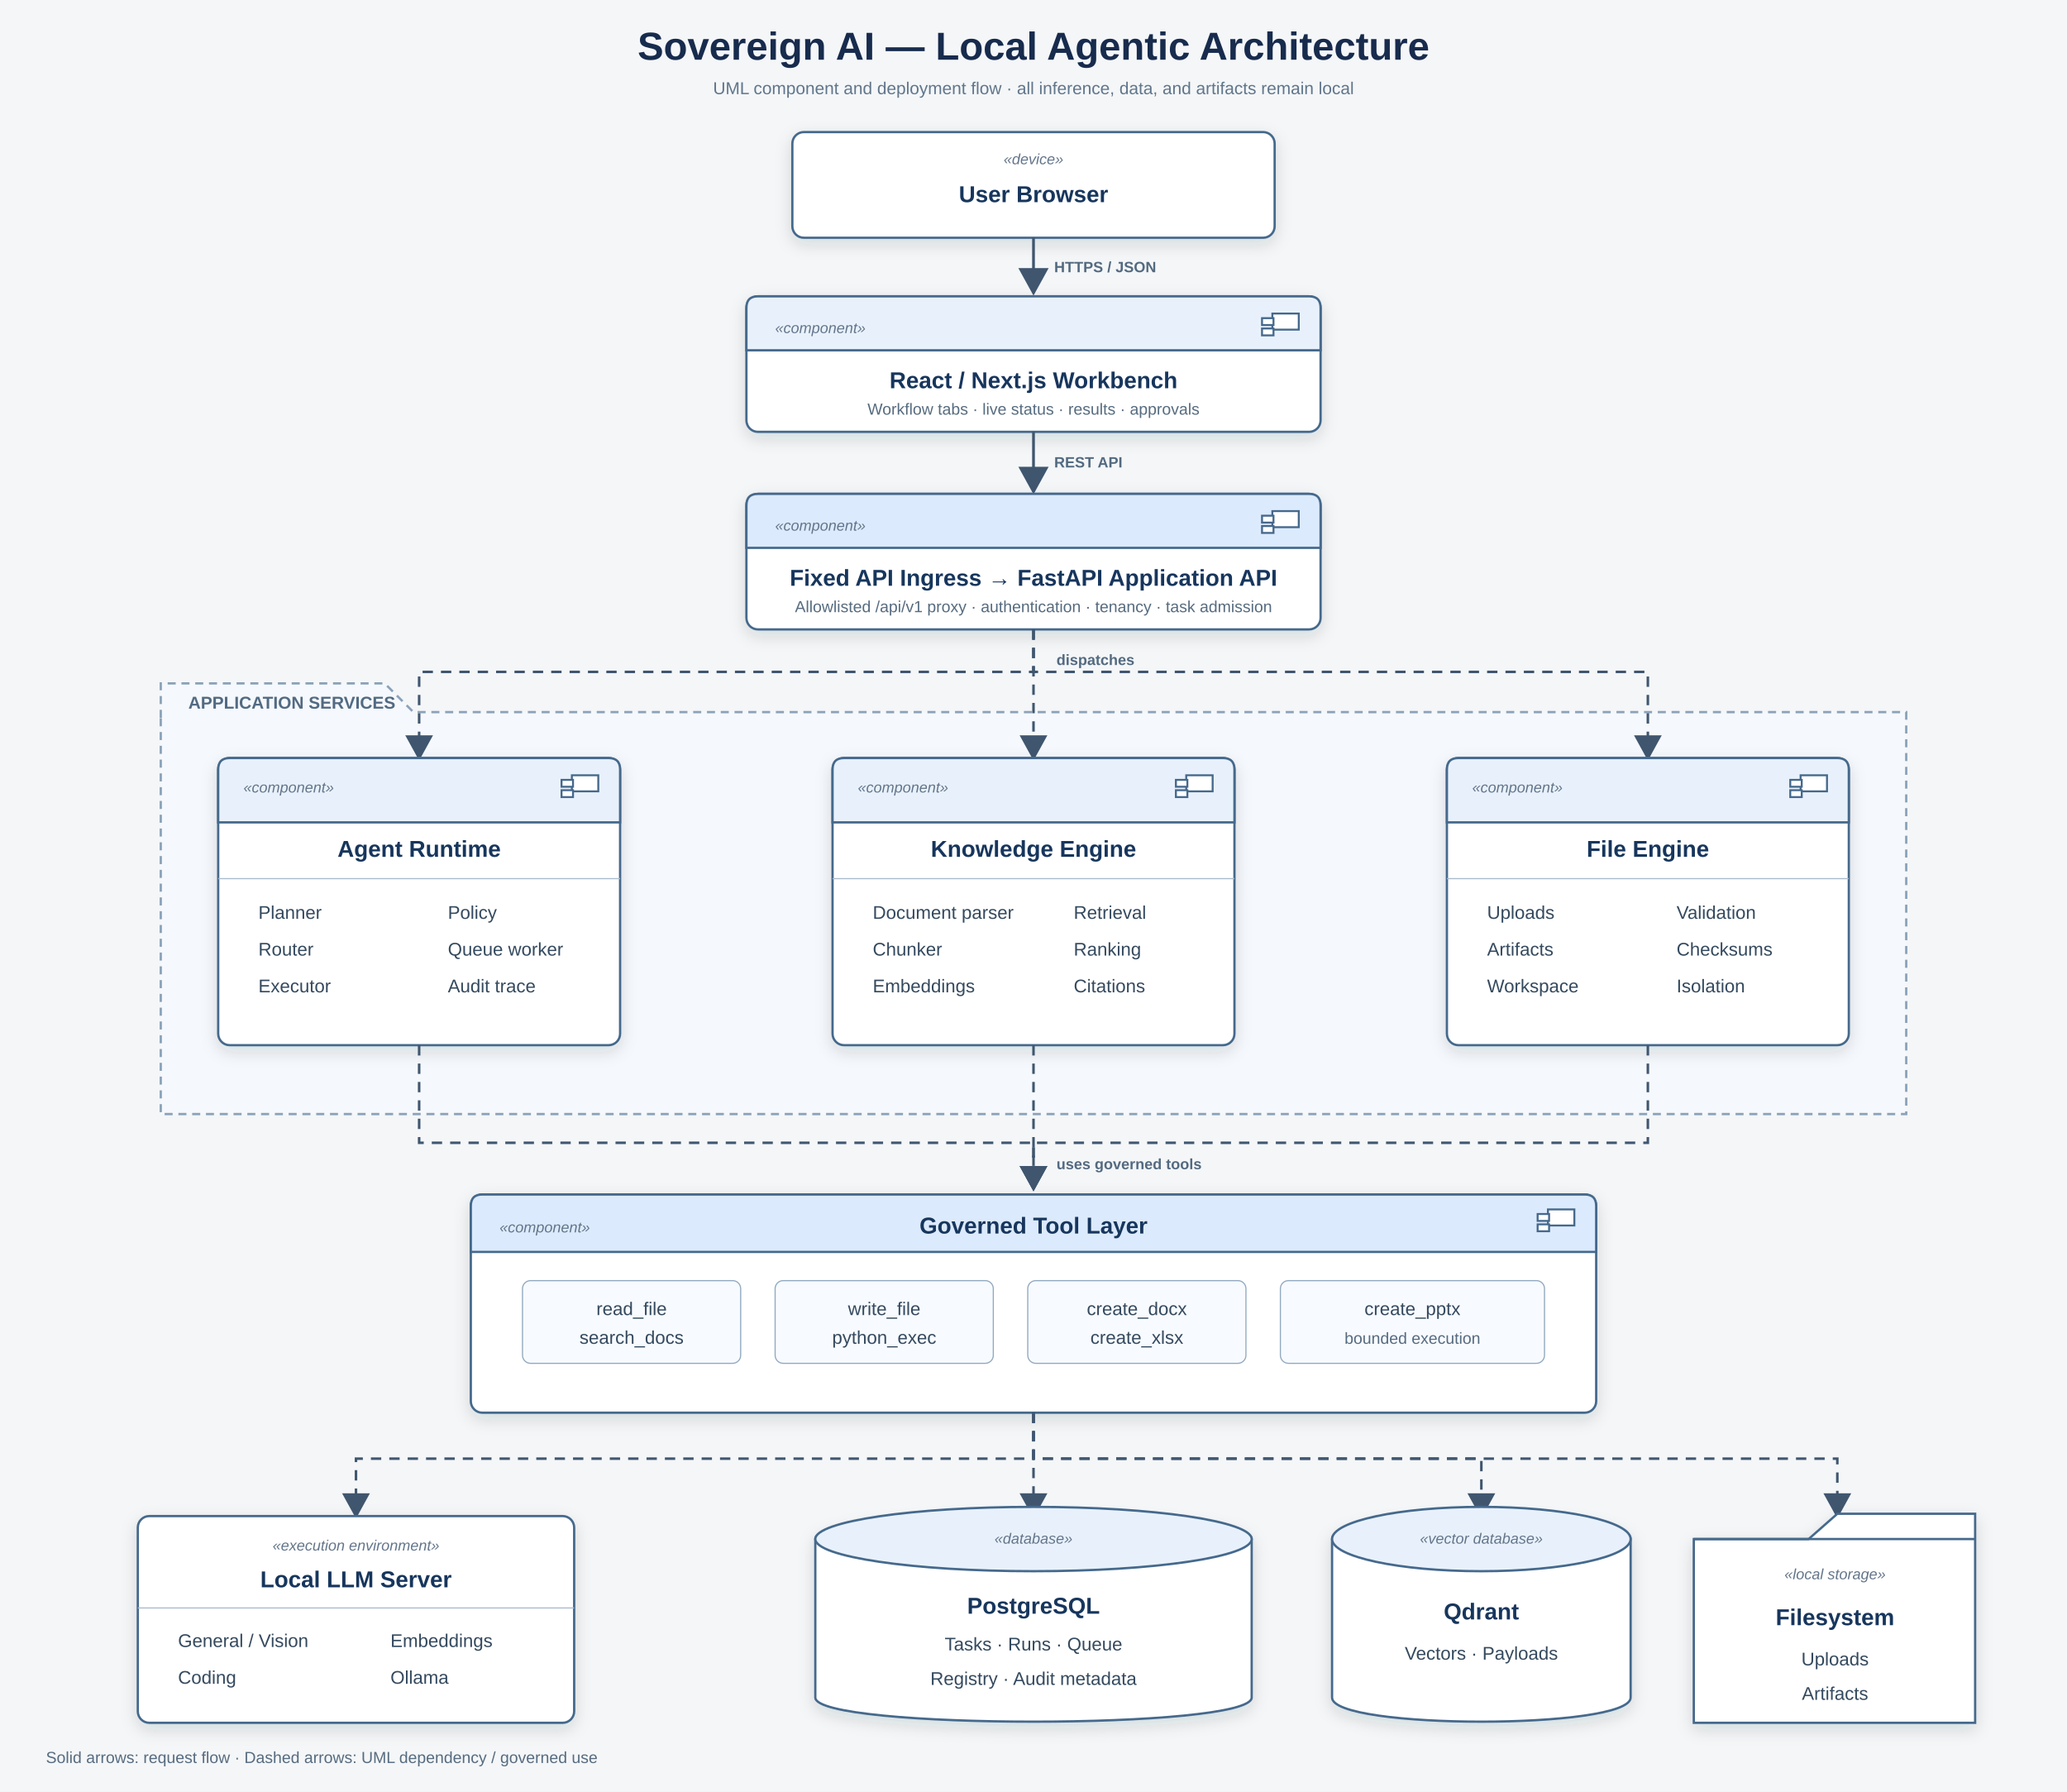
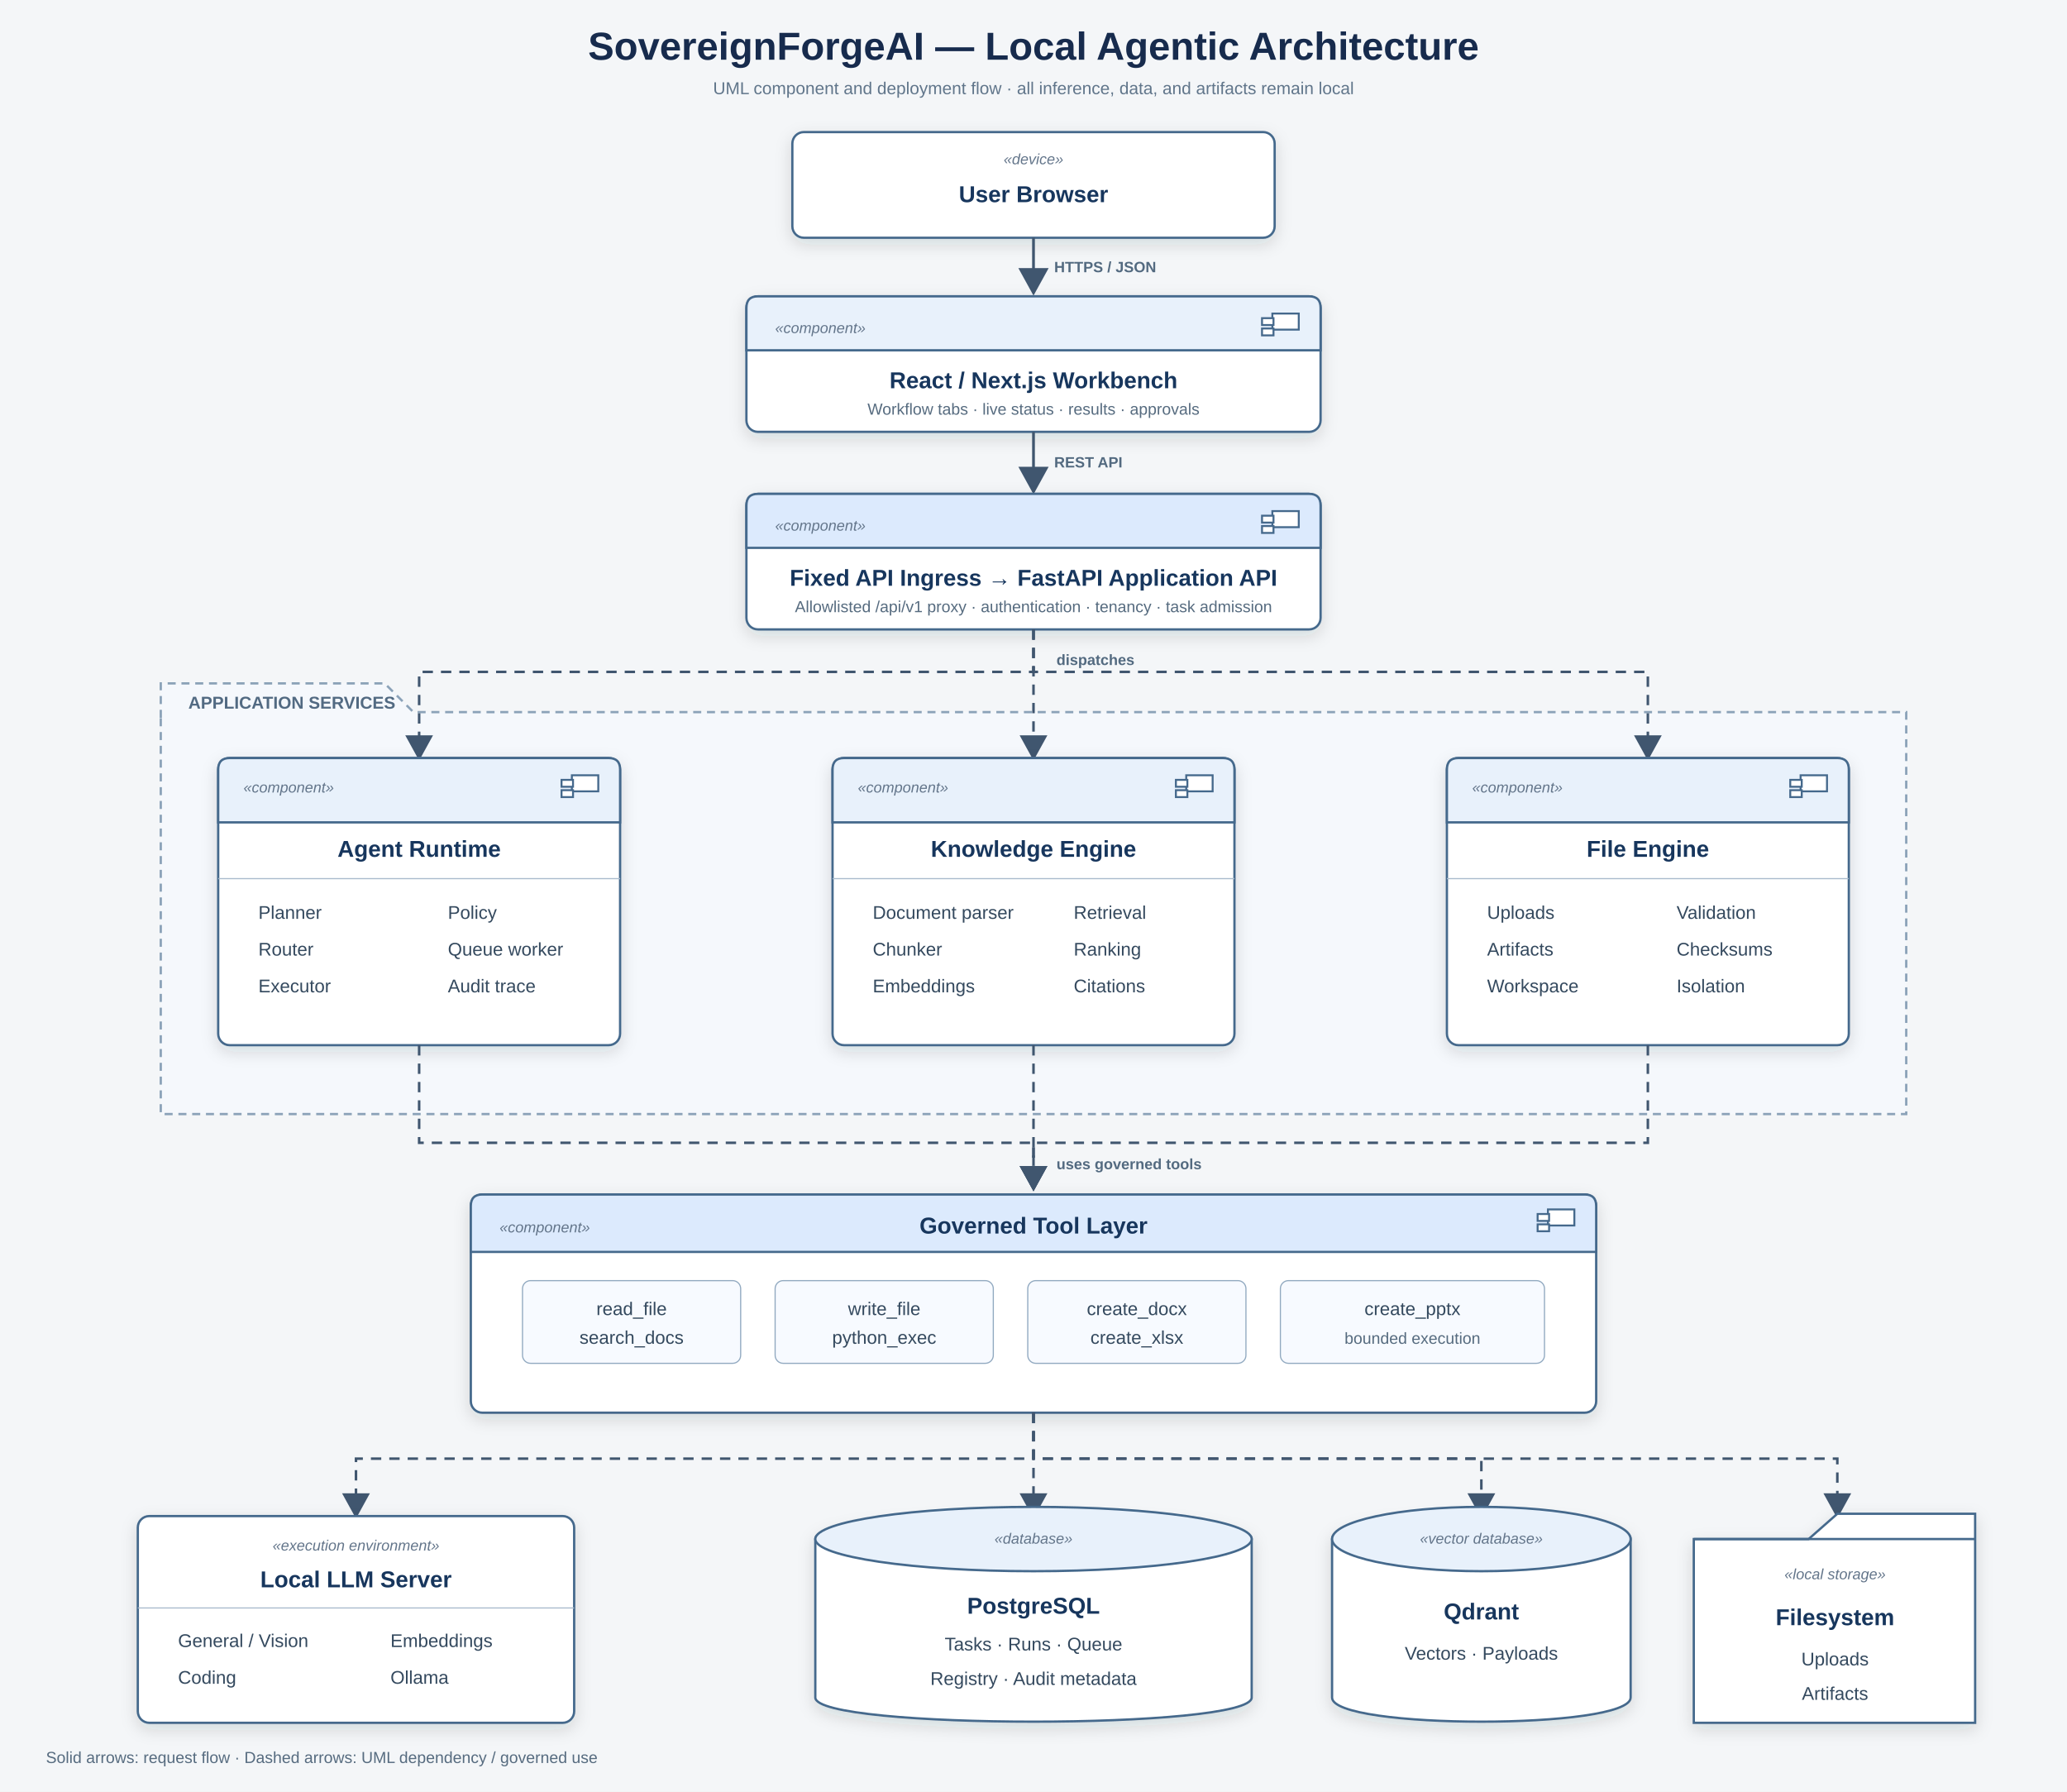
<svg xmlns="http://www.w3.org/2000/svg" width="1800" height="1560" viewBox="0 0 1800 1560">
  <defs>
    <filter id="shadow" x="-20%" y="-20%" width="140%" height="150%">
      <feDropShadow dx="0" dy="5" stdDeviation="7" flood-color="#182433" flood-opacity="0.14" />
    </filter>
    <marker id="arrow" markerWidth="11" markerHeight="11" refX="9" refY="5.5" orient="auto" markerUnits="strokeWidth">
      <path d="M0,0 L10,5.5 L0,11 Z" fill="#40566f" />
    </marker>
    <style>
      .title{font:700 34px Arial,sans-serif;fill:#172b4d}.subtitle{font:15px Arial,sans-serif;fill:#60758a}
      .box{fill:#fff;stroke:#45698c;stroke-width:2;rx:10;filter:url(#shadow)}
      .head{fill:#e8f1fb;stroke:#45698c;stroke-width:2}.head-dark{fill:#dceafd;stroke:#45698c;stroke-width:2}
      .name{font:700 20px Arial,sans-serif;fill:#17365d}.stereo{font:italic 13px Arial,sans-serif;fill:#63758a}
      .item{font:16px Arial,sans-serif;fill:#34495e}.small{font:14px Arial,sans-serif;fill:#566b7f}.label{font:600 13px Arial,sans-serif;fill:#536a80}
      .edge{fill:none;stroke:#40566f;stroke-width:2.4;marker-end:url(#arrow)}.dependency{fill:none;stroke:#40566f;stroke-width:2.2;stroke-dasharray:9 7;marker-end:url(#arrow)}
      .package{fill:#f5f8fc;stroke:#8ba2b8;stroke-width:2;stroke-dasharray:7 5;rx:12}.package-label{font:700 15px Arial,sans-serif;fill:#526a82}
      .divider{stroke:#a9bbcc;stroke-width:1}.glyph{fill:#fff;stroke:#45698c;stroke-width:1.7}
    </style>
  </defs>
  <rect width="1800" height="1560" fill="#f4f6f8" />
-   <text x="900" y="52" text-anchor="middle" class="title">Sovereign AI — Local Agentic Architecture</text>
+   <text x="900" y="52" text-anchor="middle" class="title">SovereignForgeAI — Local Agentic Architecture</text>
  <text x="900" y="82" text-anchor="middle" class="subtitle">UML component and deployment flow · all inference, data, and artifacts remain local</text>
  <rect x="690" y="115" width="420" height="92" class="box" />
  <text x="900" y="143" text-anchor="middle" class="stereo">«device»</text>
  <text x="900" y="176" text-anchor="middle" class="name">User Browser</text>
  <path d="M900 207 V255" class="edge" />
  <text x="918" y="237" class="label">HTTPS / JSON</text>
  <rect x="650" y="258" width="500" height="118" class="box" />
  <path d="M650 268 Q650 258 660 258 H1140 Q1150 258 1150 268 V305 H650 Z" class="head" />
  <text x="675" y="290" class="stereo">«component»</text>
  <text x="900" y="338" text-anchor="middle" class="name">React / Next.js Workbench</text>
  <text x="900" y="361" text-anchor="middle" class="small">Workflow tabs · live status · results · approvals</text>
  <rect x="1108" y="273" width="23" height="14" class="glyph" />
  <rect x="1099" y="277" width="10" height="6" class="glyph" />
  <rect x="1099" y="286" width="10" height="6" class="glyph" />
  <path d="M900 376 V428" class="edge" />
  <text x="918" y="407" class="label">REST API</text>
  <rect x="650" y="430" width="500" height="118" class="box" />
  <path d="M650 440 Q650 430 660 430 H1140 Q1150 430 1150 440 V477 H650 Z" class="head-dark" />
  <text x="675" y="462" class="stereo">«component»</text>
  <text x="900" y="510" text-anchor="middle" class="name">Fixed API Ingress → FastAPI Application API</text>
  <text x="900" y="533" text-anchor="middle" class="small">Allowlisted /api/v1 proxy · authentication · tenancy · task admission</text>
  <rect x="1108" y="445" width="23" height="14" class="glyph" />
  <rect x="1099" y="449" width="10" height="6" class="glyph" />
  <rect x="1099" y="458" width="10" height="6" class="glyph" />
  <path d="M140 625 V595 H335 L360 620 H1660 V970 H140 Z" class="package" />
  <text x="164" y="617" class="package-label">APPLICATION SERVICES</text>
  <path d="M900 548 V585 H365 V660" class="dependency" />
  <path d="M900 548 V660" class="dependency" />
  <path d="M900 548 V585 H1435 V660" class="dependency" />
  <text x="920" y="579" class="label">dispatches</text>
  <rect x="190" y="660" width="350" height="250" class="box" />
  <path d="M190 670 Q190 660 200 660 H530 Q540 660 540 670 V716 H190 Z" class="head" />
  <text x="212" y="690" class="stereo">«component»</text>
  <text x="365" y="746" text-anchor="middle" class="name">Agent Runtime</text>
  <line x1="190" y1="765" x2="540" y2="765" class="divider" />
  <text x="225" y="800" class="item">Planner</text>
  <text x="225" y="832" class="item">Router</text>
  <text x="225" y="864" class="item">Executor</text>
  <text x="390" y="800" class="item">Policy</text>
  <text x="390" y="832" class="item">Queue worker</text>
  <text x="390" y="864" class="item">Audit trace</text>
  <rect x="498" y="675" width="23" height="14" class="glyph" />
  <rect x="489" y="679" width="10" height="6" class="glyph" />
  <rect x="489" y="688" width="10" height="6" class="glyph" />
  <rect x="725" y="660" width="350" height="250" class="box" />
  <path d="M725 670 Q725 660 735 660 H1065 Q1075 660 1075 670 V716 H725 Z" class="head" />
  <text x="747" y="690" class="stereo">«component»</text>
  <text x="900" y="746" text-anchor="middle" class="name">Knowledge Engine</text>
  <line x1="725" y1="765" x2="1075" y2="765" class="divider" />
  <text x="760" y="800" class="item">Document parser</text>
  <text x="760" y="832" class="item">Chunker</text>
  <text x="760" y="864" class="item">Embeddings</text>
  <text x="935" y="800" class="item">Retrieval</text>
  <text x="935" y="832" class="item">Ranking</text>
  <text x="935" y="864" class="item">Citations</text>
  <rect x="1033" y="675" width="23" height="14" class="glyph" />
  <rect x="1024" y="679" width="10" height="6" class="glyph" />
  <rect x="1024" y="688" width="10" height="6" class="glyph" />
  <rect x="1260" y="660" width="350" height="250" class="box" />
  <path d="M1260 670 Q1260 660 1270 660 H1600 Q1610 660 1610 670 V716 H1260 Z" class="head" />
  <text x="1282" y="690" class="stereo">«component»</text>
  <text x="1435" y="746" text-anchor="middle" class="name">File Engine</text>
  <line x1="1260" y1="765" x2="1610" y2="765" class="divider" />
  <text x="1295" y="800" class="item">Uploads</text>
  <text x="1295" y="832" class="item">Artifacts</text>
  <text x="1295" y="864" class="item">Workspace</text>
  <text x="1460" y="800" class="item">Validation</text>
  <text x="1460" y="832" class="item">Checksums</text>
  <text x="1460" y="864" class="item">Isolation</text>
  <rect x="1568" y="675" width="23" height="14" class="glyph" />
  <rect x="1559" y="679" width="10" height="6" class="glyph" />
  <rect x="1559" y="688" width="10" height="6" class="glyph" />
  <path d="M365 910 V995 H900 V1035" class="dependency" />
  <path d="M900 910 V1035" class="dependency" />
  <path d="M1435 910 V995 H900 V1035" class="dependency" />
  <text x="920" y="1018" class="label">uses governed tools</text>
  <rect x="410" y="1040" width="980" height="190" class="box" />
  <path d="M410 1050 Q410 1040 420 1040 H1380 Q1390 1040 1390 1050 V1090 H410 Z" class="head-dark" />
  <text x="435" y="1073" class="stereo">«component»</text>
  <text x="900" y="1074" text-anchor="middle" class="name">Governed Tool Layer</text>
  <rect x="455" y="1115" width="190" height="72" rx="7" fill="#f7faff" stroke="#91a9c0" />
  <text x="550" y="1145" text-anchor="middle" class="item">read_file</text>
  <text x="550" y="1170" text-anchor="middle" class="item">search_docs</text>
  <rect x="675" y="1115" width="190" height="72" rx="7" fill="#f7faff" stroke="#91a9c0" />
  <text x="770" y="1145" text-anchor="middle" class="item">write_file</text>
  <text x="770" y="1170" text-anchor="middle" class="item">python_exec</text>
  <rect x="895" y="1115" width="190" height="72" rx="7" fill="#f7faff" stroke="#91a9c0" />
  <text x="990" y="1145" text-anchor="middle" class="item">create_docx</text>
  <text x="990" y="1170" text-anchor="middle" class="item">create_xlsx</text>
  <rect x="1115" y="1115" width="230" height="72" rx="7" fill="#f7faff" stroke="#91a9c0" />
  <text x="1230" y="1145" text-anchor="middle" class="item">create_pptx</text>
  <text x="1230" y="1170" text-anchor="middle" class="small">bounded execution</text>
  <rect x="1348" y="1053" width="23" height="14" class="glyph" />
  <rect x="1339" y="1057" width="10" height="6" class="glyph" />
  <rect x="1339" y="1066" width="10" height="6" class="glyph" />
  <path d="M900 1230 V1270 H310 V1320" class="dependency" />
  <path d="M900 1230 V1320" class="dependency" />
  <path d="M900 1230 V1270 H1290 V1320" class="dependency" />
  <path d="M900 1230 V1270 H1600 V1320" class="dependency" />
  <rect x="120" y="1320" width="380" height="180" class="box" />
  <text x="310" y="1350" text-anchor="middle" class="stereo">«execution environment»</text>
  <text x="310" y="1382" text-anchor="middle" class="name">Local LLM Server</text>
  <line x1="120" y1="1400" x2="500" y2="1400" class="divider" />
  <text x="155" y="1434" class="item">General / Vision</text>
  <text x="155" y="1466" class="item">Coding</text>
  <text x="340" y="1434" class="item">Embeddings</text>
  <text x="340" y="1466" class="item">Ollama</text>
  <path d="M710 1340 C710 1312 1090 1312 1090 1340 V1478 C1090 1506 710 1506 710 1478 Z" fill="#fff" stroke="#45698c" stroke-width="2" filter="url(#shadow)" />
  <ellipse cx="900" cy="1340" rx="190" ry="28" fill="#e8f1fb" stroke="#45698c" stroke-width="2" />
  <text x="900" y="1344" text-anchor="middle" class="stereo">«database»</text>
  <text x="900" y="1405" text-anchor="middle" class="name">PostgreSQL</text>
  <text x="900" y="1437" text-anchor="middle" class="item">Tasks · Runs · Queue</text>
  <text x="900" y="1467" text-anchor="middle" class="item">Registry · Audit metadata</text>
  <path d="M1160 1340 C1160 1312 1420 1312 1420 1340 V1478 C1420 1506 1160 1506 1160 1478 Z" fill="#fff" stroke="#45698c" stroke-width="2" filter="url(#shadow)" />
  <ellipse cx="1290" cy="1340" rx="130" ry="28" fill="#e8f1fb" stroke="#45698c" stroke-width="2" />
  <text x="1290" y="1344" text-anchor="middle" class="stereo">«vector database»</text>
  <text x="1290" y="1410" text-anchor="middle" class="name">Qdrant</text>
  <text x="1290" y="1445" text-anchor="middle" class="item">Vectors · Payloads</text>
  <path d="M1475 1340 H1575 L1600 1318 H1720 V1500 H1475 Z" fill="#fff" stroke="#45698c" stroke-width="2" filter="url(#shadow)" />
  <path d="M1475 1340 H1720" stroke="#45698c" stroke-width="2" />
  <text x="1598" y="1375" text-anchor="middle" class="stereo">«local storage»</text>
  <text x="1598" y="1415" text-anchor="middle" class="name">Filesystem</text>
  <text x="1598" y="1450" text-anchor="middle" class="item">Uploads</text>
  <text x="1598" y="1480" text-anchor="middle" class="item">Artifacts</text>
  <text x="40" y="1535" class="small">Solid arrows: request flow · Dashed arrows: UML dependency / governed use</text>
</svg>
